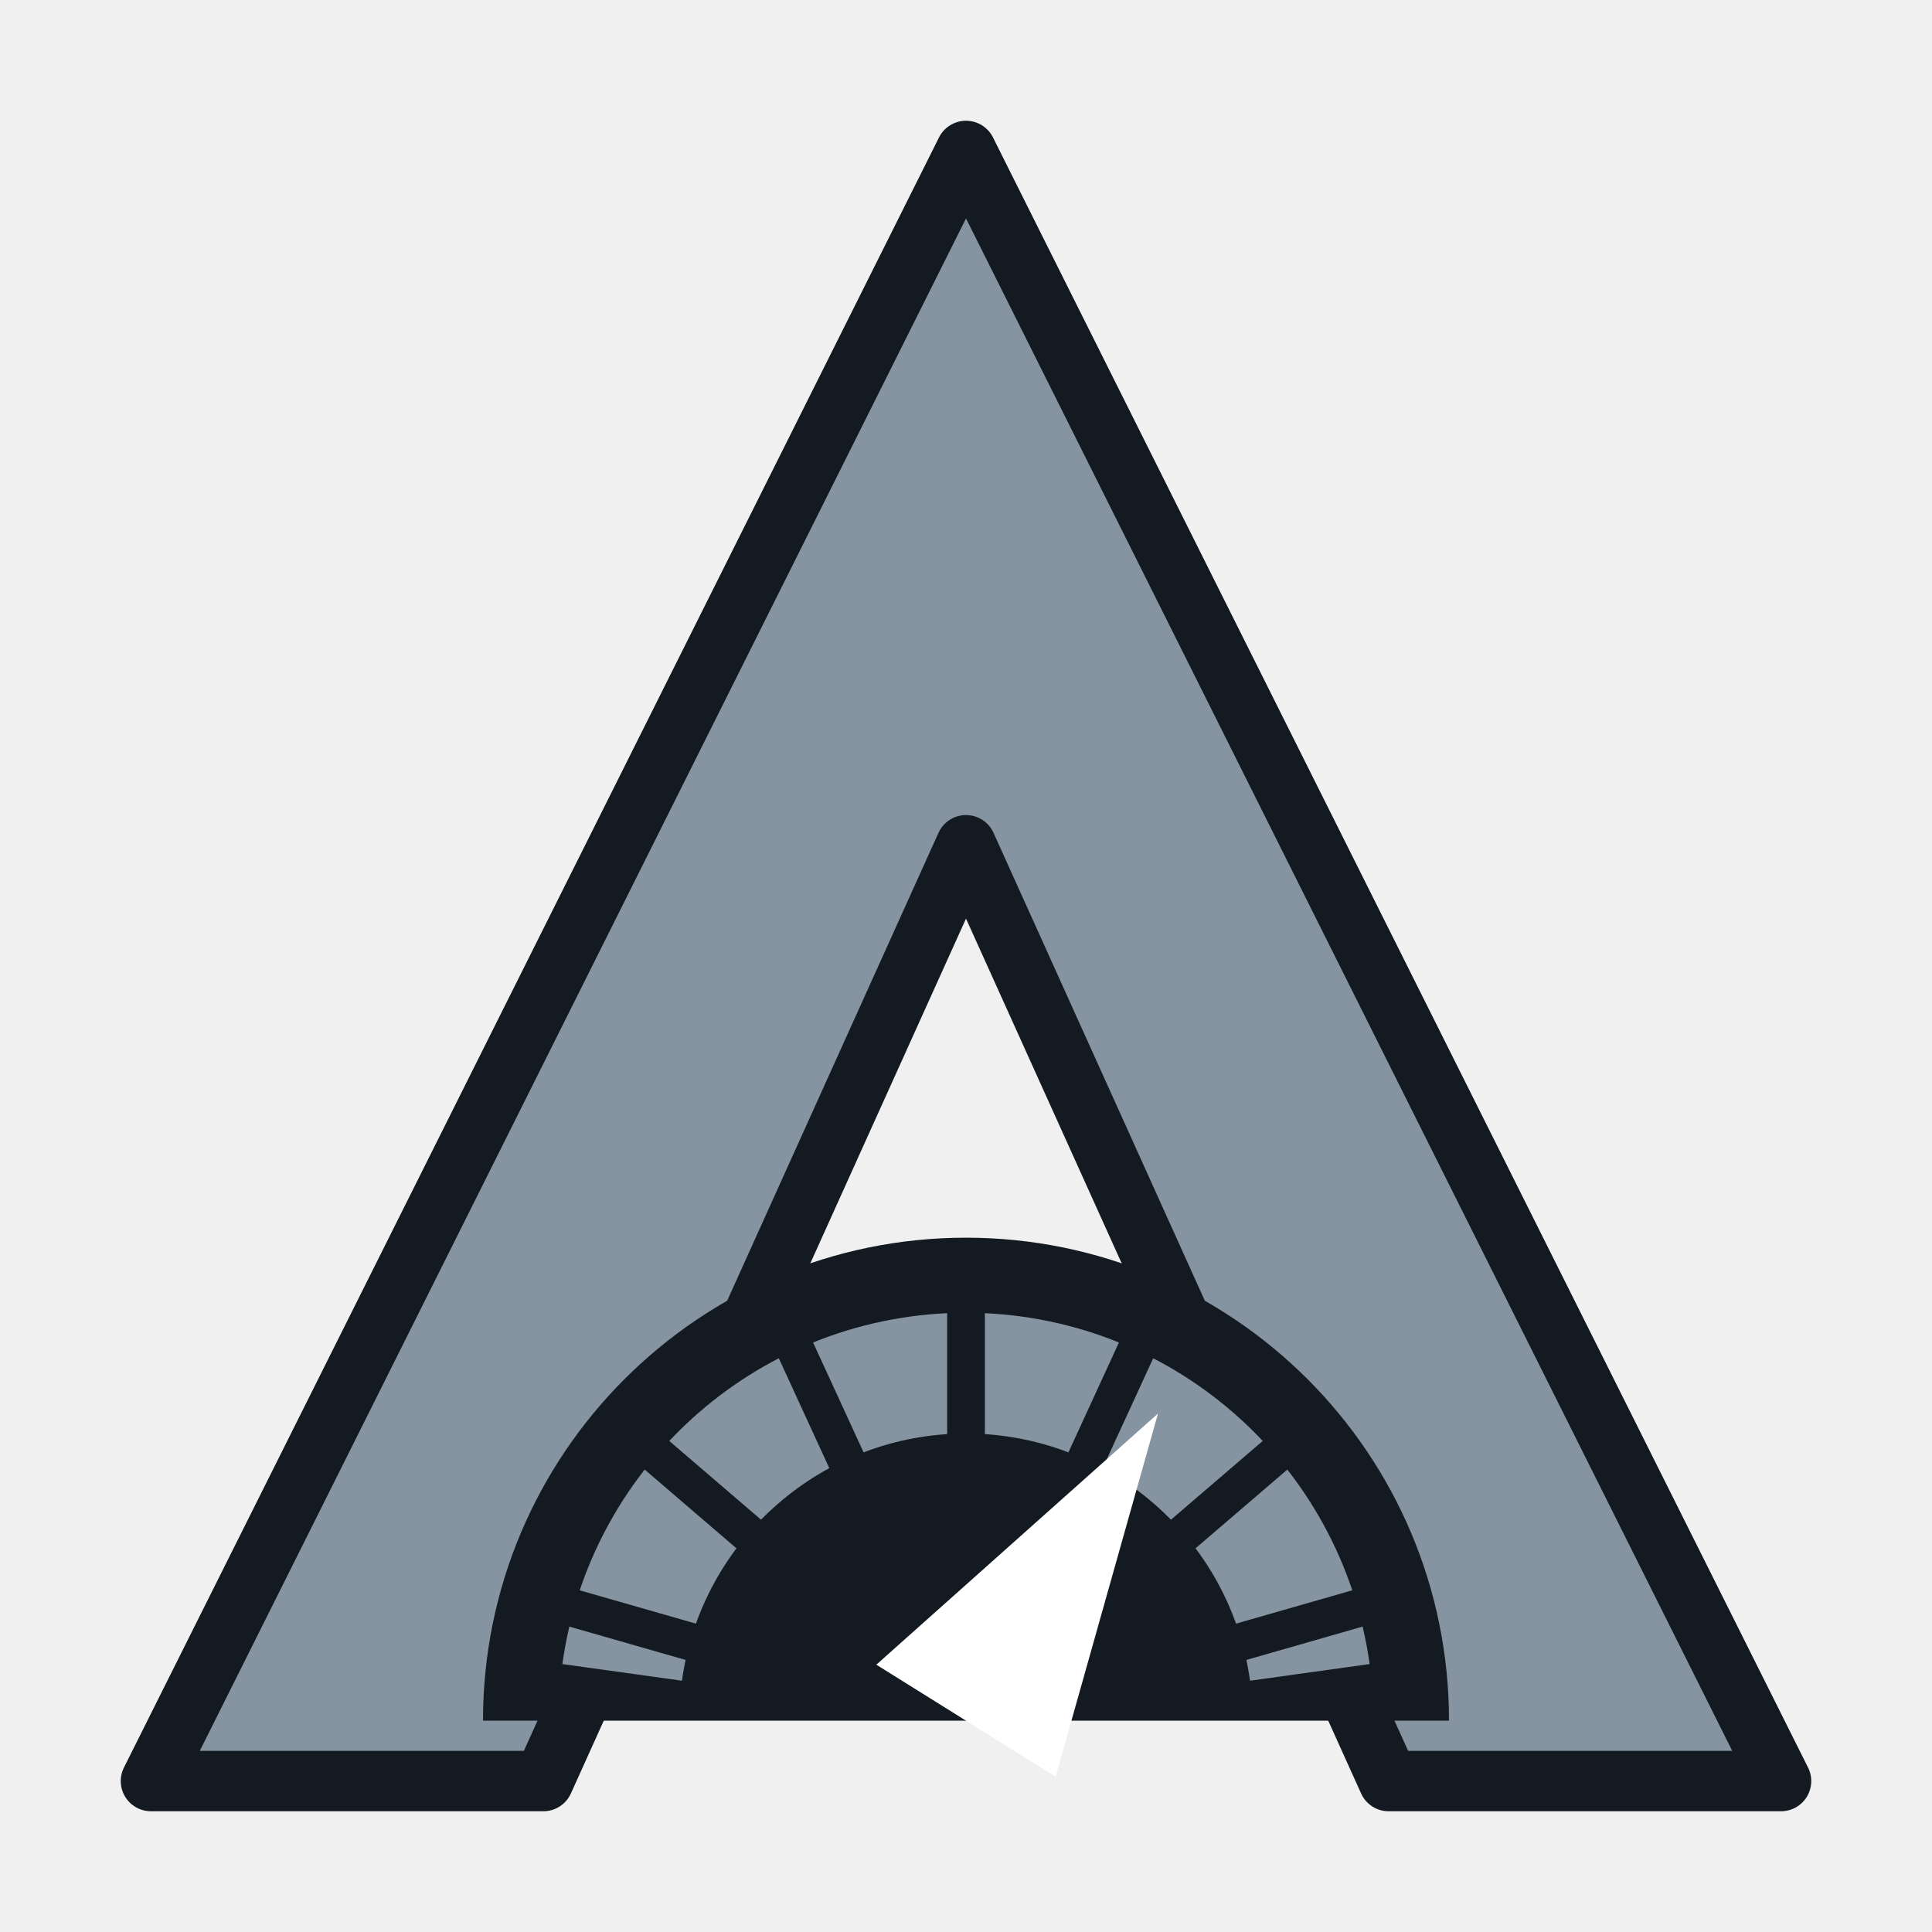
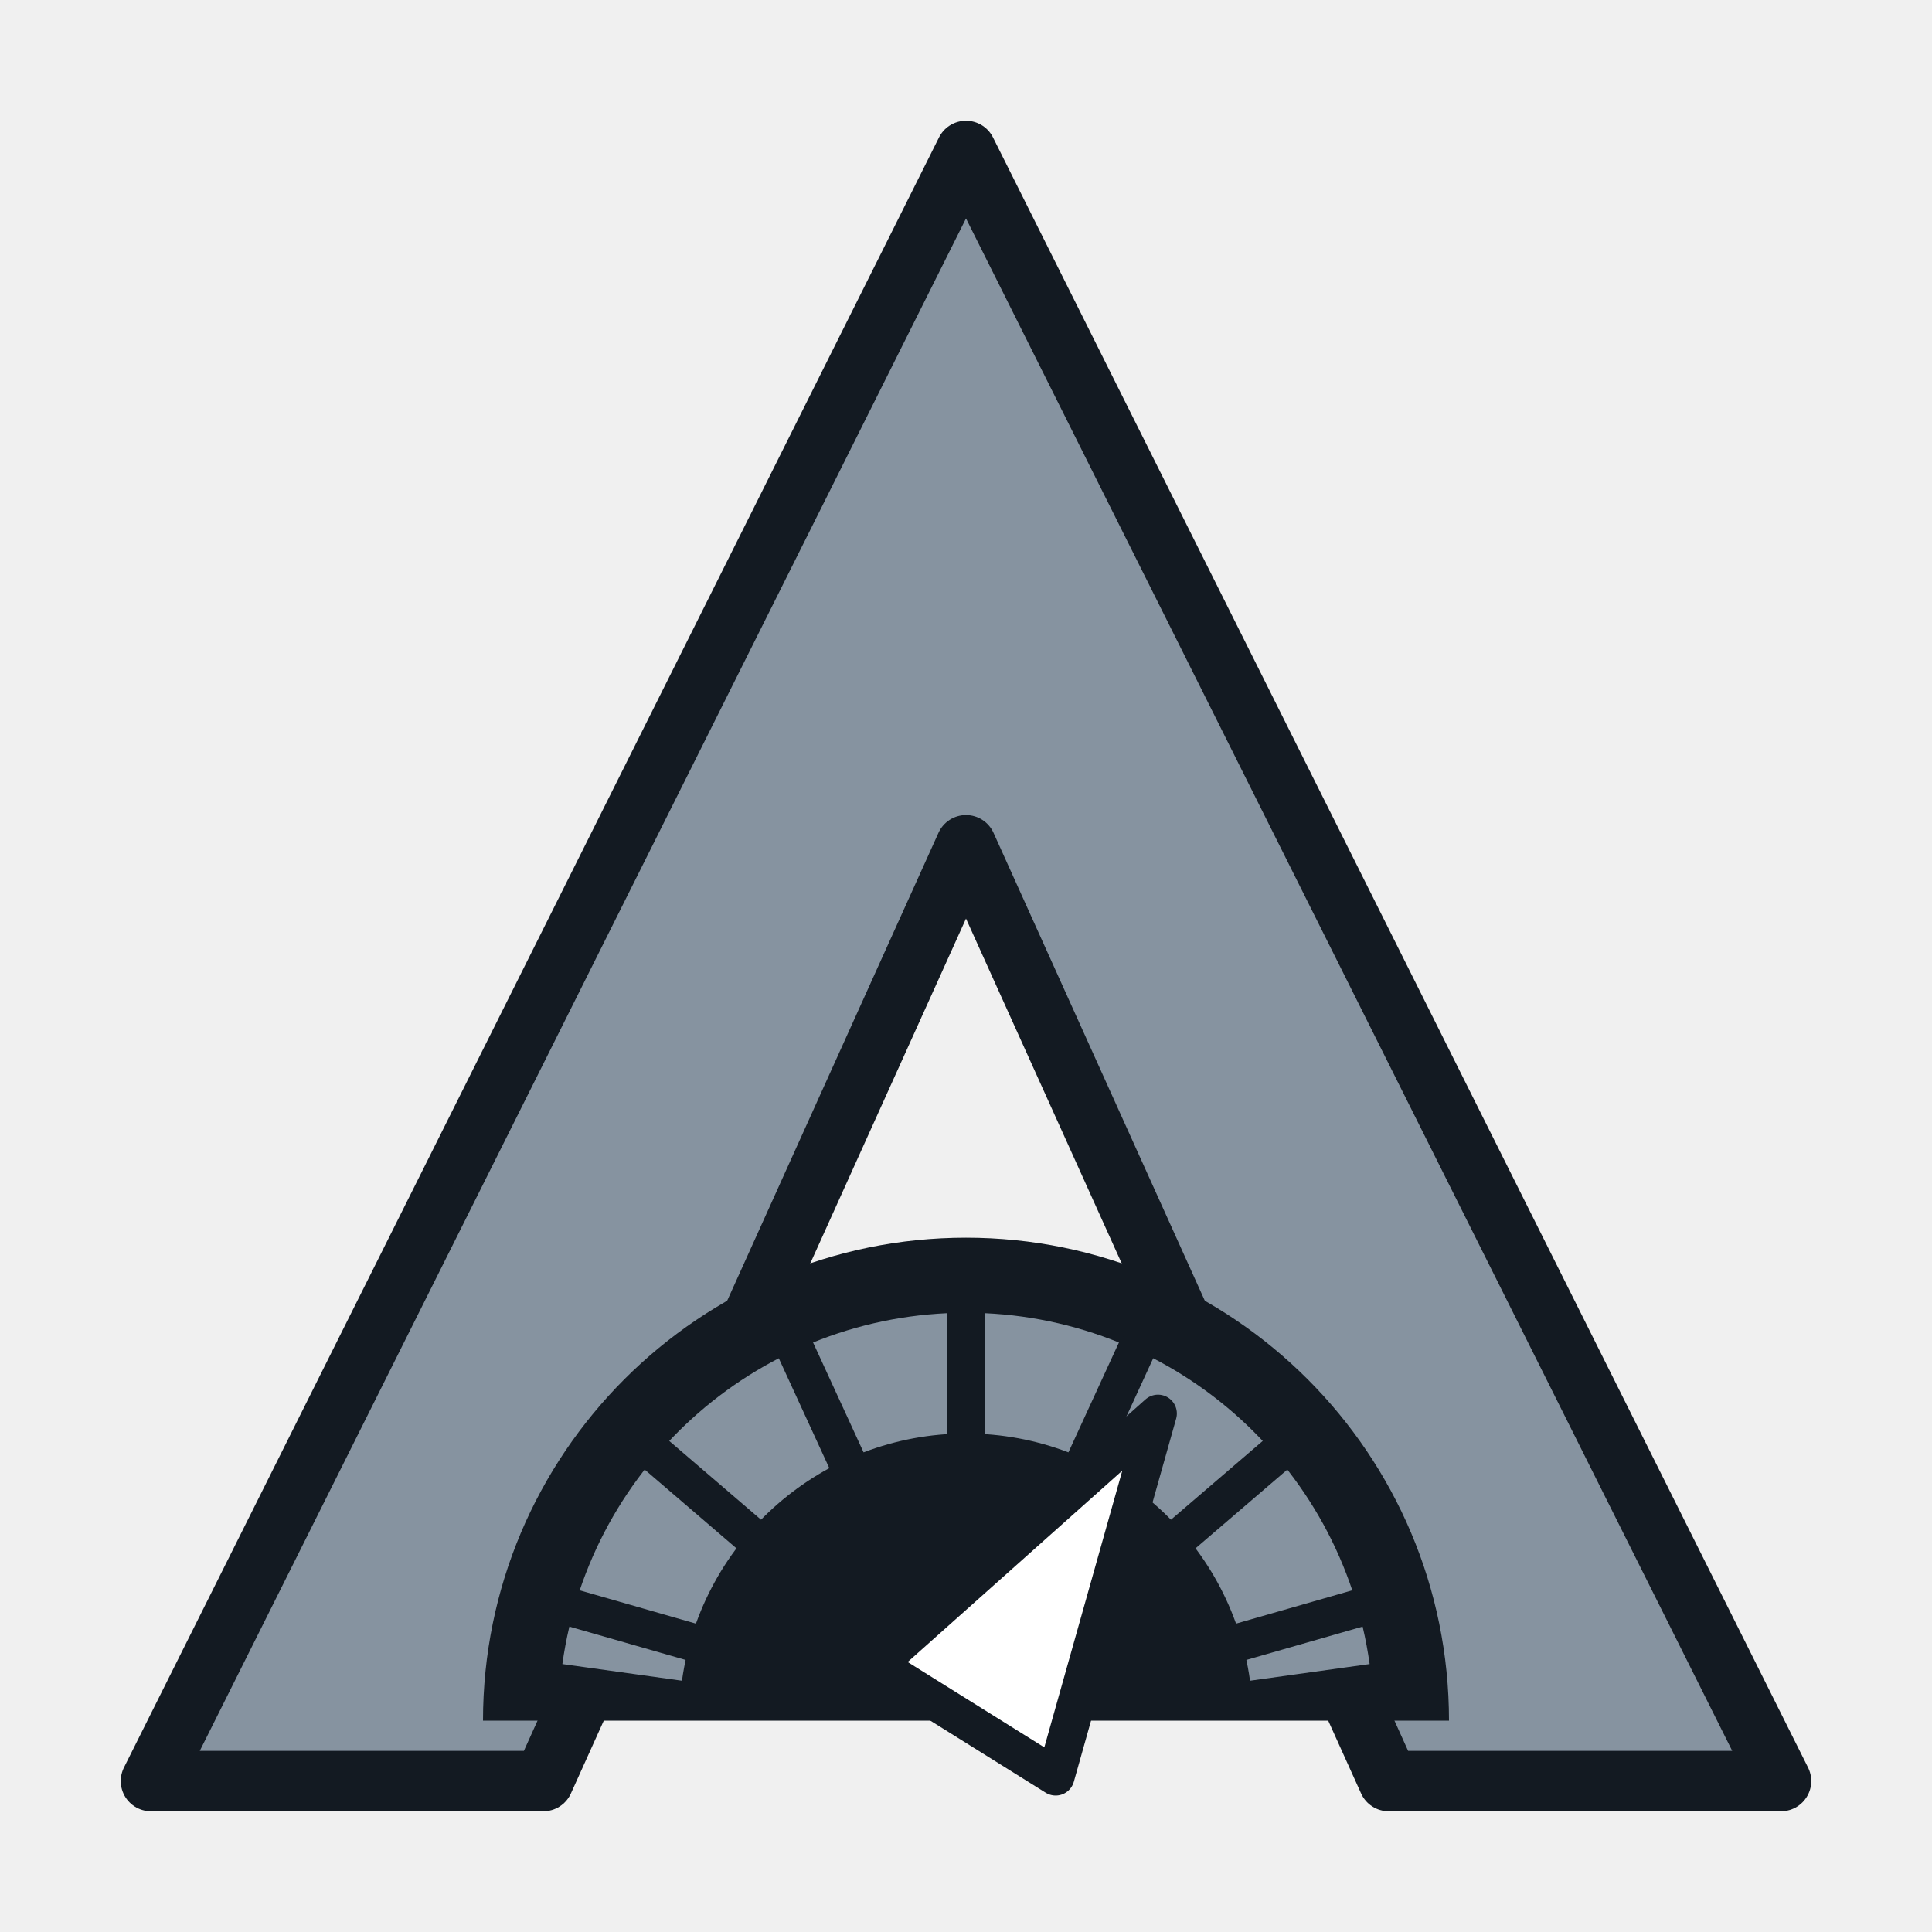
<svg xmlns="http://www.w3.org/2000/svg" viewBox="0 0 128 128" width="128" height="128" role="img" aria-label="Adjent amark idle">
  <g id="letter">
    <path d="M64 10 L118 118 L92 118 L64 56 L36 118 L10 118 Z" fill="#8693A0" stroke="#131A22" stroke-width="4" stroke-linejoin="round" />
  </g>
  <g id="recess">
    <path d="M32 114 A32 32 0 0 1 96 114 Z" fill="#131A22" />
  </g>
  <g id="gauge">
    <path d="M41.22 110.8 A23 23 0 0 1 86.78 110.8" fill="none" stroke="#8693A0" stroke-width="8" stroke-linecap="butt" />
    <path d="M46.7 109.04 L38.05 106.56" stroke="#131A22" stroke-width="2.5" stroke-linecap="round" />
    <path d="M50.35 102.27 L43.52 96.41" stroke="#131A22" stroke-width="2.5" stroke-linecap="round" />
    <path d="M56.49 97.64 L52.73 89.46" stroke="#131A22" stroke-width="2.5" stroke-linecap="round" />
    <path d="M64 96 L64 87" stroke="#131A22" stroke-width="2.5" stroke-linecap="round" />
    <path d="M71.51 97.64 L75.27 89.46" stroke="#131A22" stroke-width="2.5" stroke-linecap="round" />
    <path d="M77.65 102.27 L84.48 96.41" stroke="#131A22" stroke-width="2.5" stroke-linecap="round" />
    <path d="M81.3 109.04 L89.95 106.56" stroke="#131A22" stroke-width="2.5" stroke-linecap="round" />
  </g>
  <g id="needle">
-     <path d="M76.72 93.65 L58.06 110.29 L69.94 117.71 Z" fill="#FFFFFF" />
+     <path d="M76.72 93.65 L58.06 110.29 L69.94 117.71 Z" fill="#FFFFFF" stroke="#131A22" stroke-width="2.5" stroke-linejoin="round" />
  </g>
</svg>
